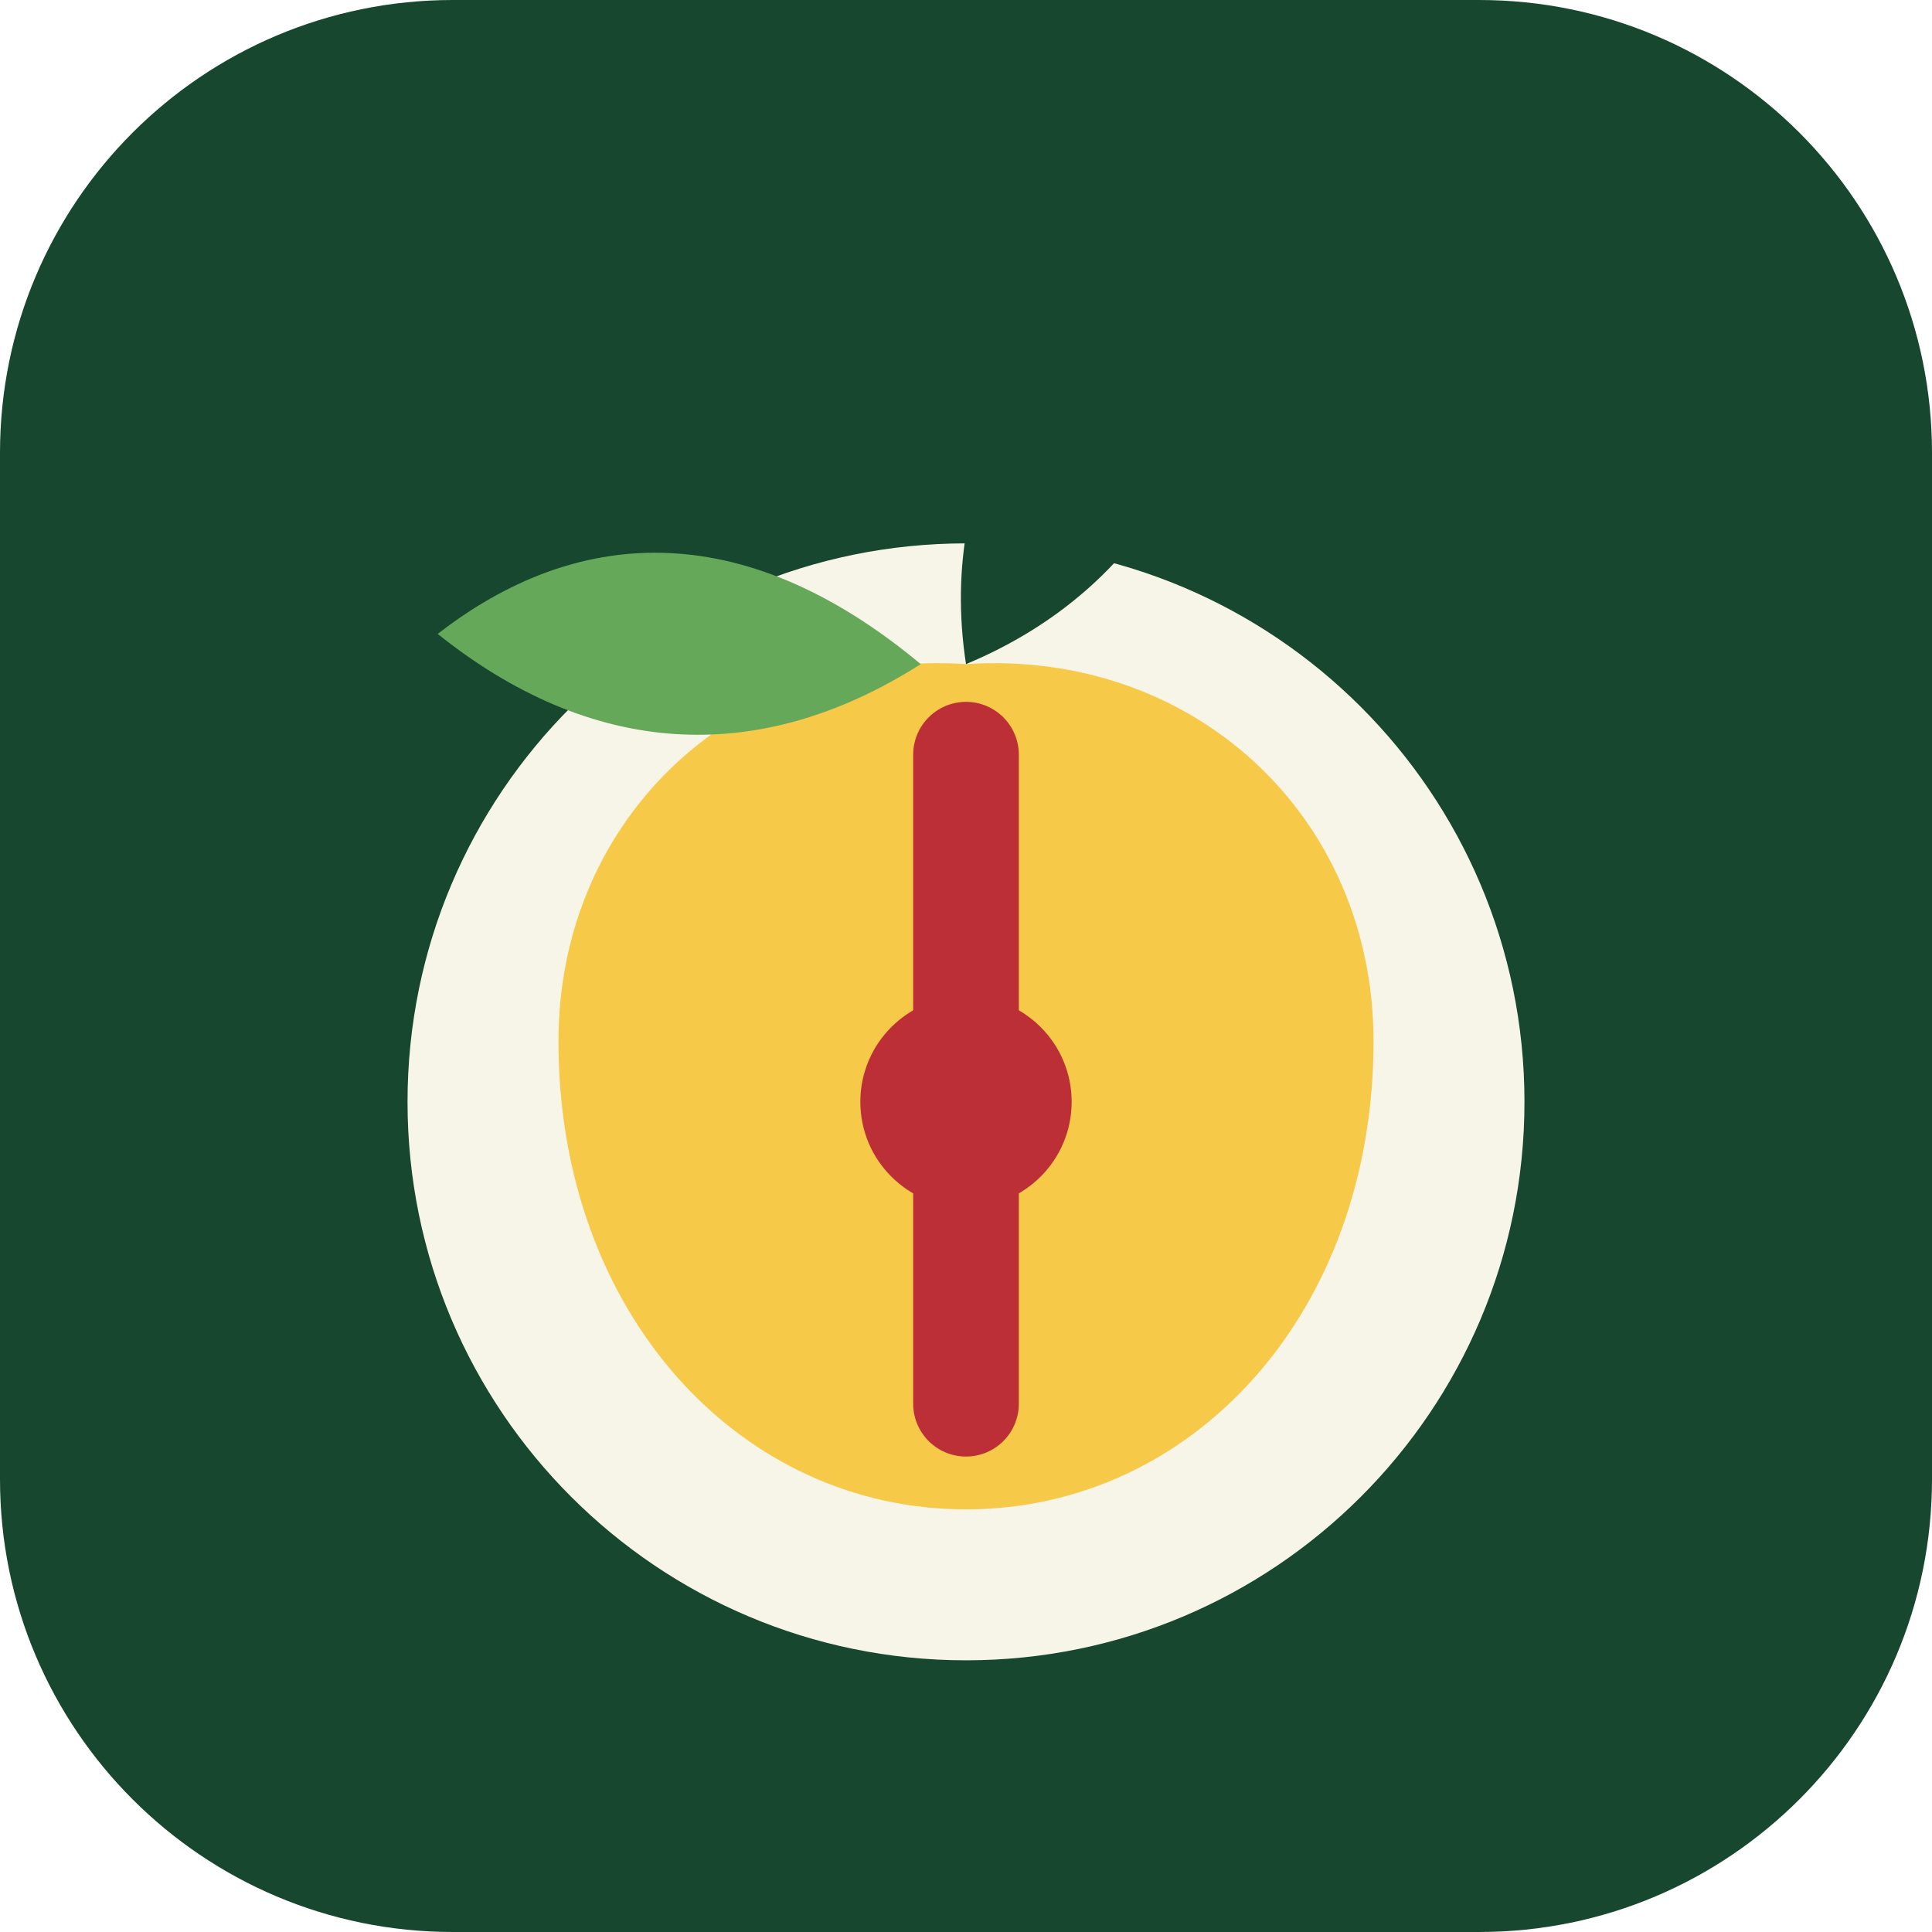
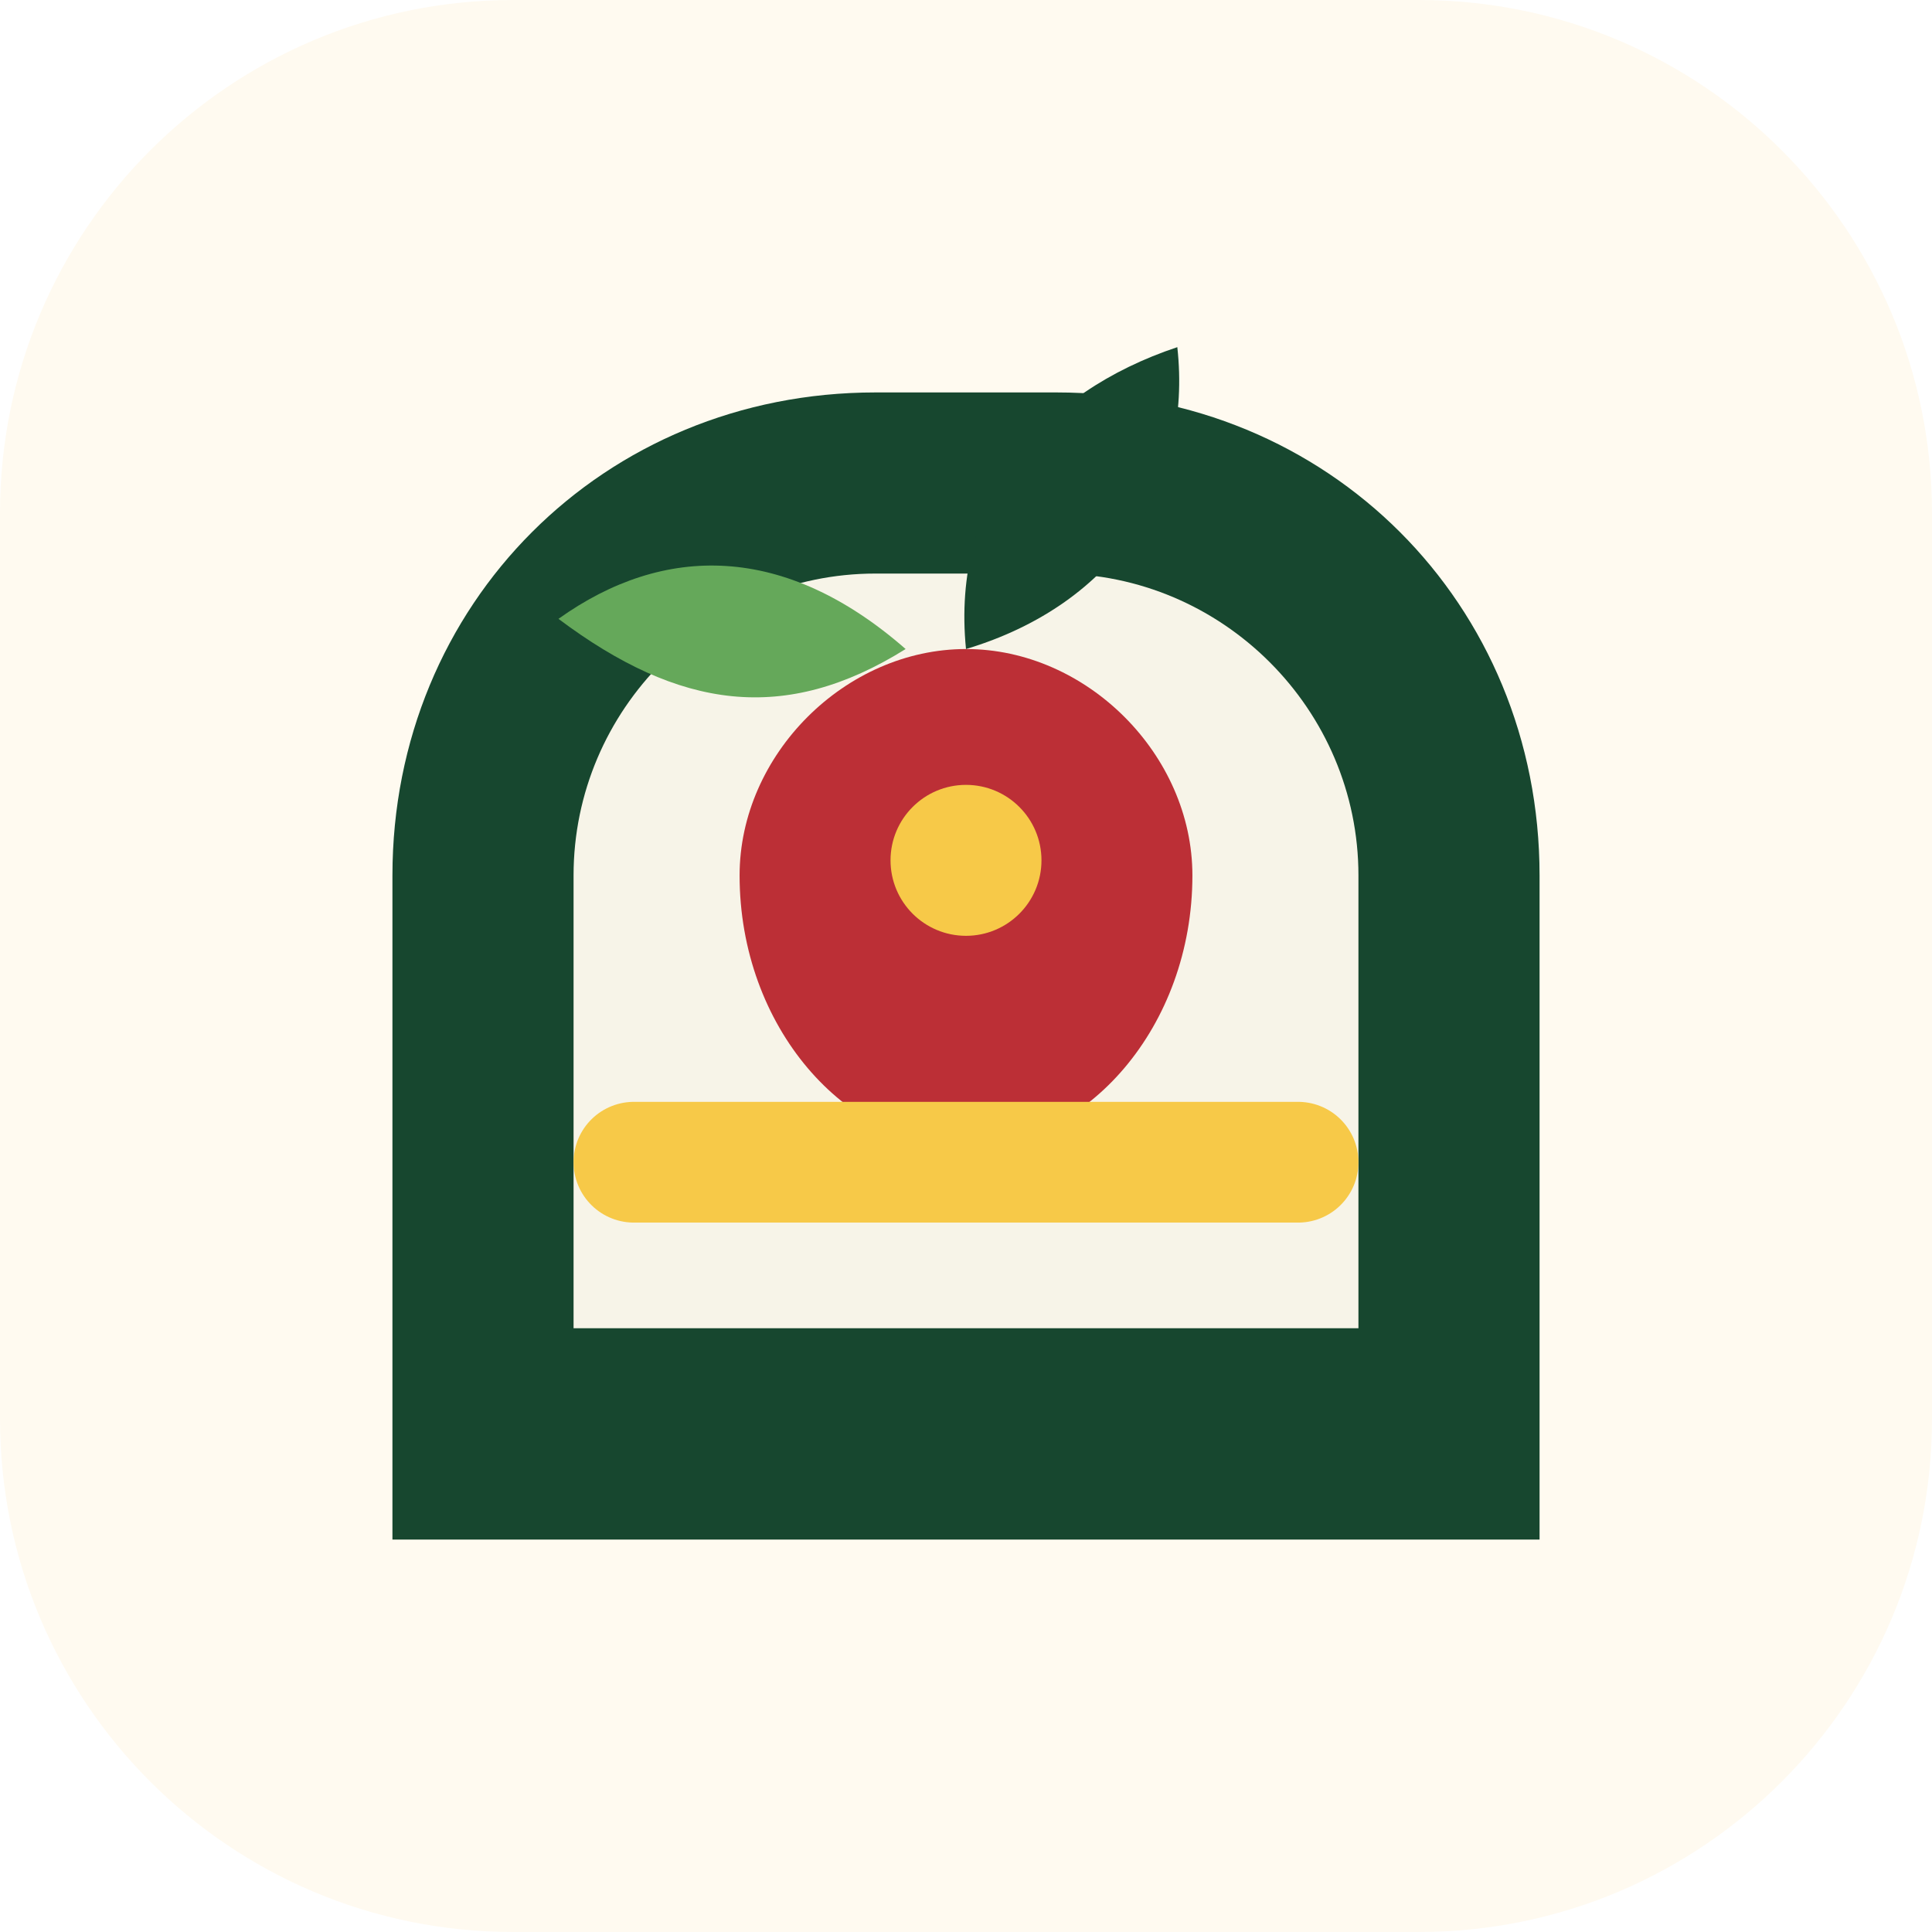
<svg xmlns="http://www.w3.org/2000/svg" viewBox="0 0 128 128">
-   <rect width="128" height="128" rx="30" fill="#17472f" />
-   <circle cx="64" cy="73" r="37" fill="#f7f4e8" />
-   <path d="M64 44c-15-1-27 10-27 25 0 18 12 31 27 31s27-13 27-31c0-15-12-26-27-25Z" fill="#f7c948" />
-   <path d="M64 44c-2-13 5-24 17-29 1 13-5 24-17 29Z" fill="#17472f" />
-   <path d="M61 44C49 34 38 35 29 42c10 8 21 9 32 2Z" fill="#65a85a" />
-   <path d="M64 50v43" fill="none" stroke="#bc2f36" stroke-width="7" stroke-linecap="round" />
-   <circle cx="64" cy="73" r="7" fill="#bc2f36" />
+   <rect width="128" height="128" rx="34" fill="#fffaf0" />
+   <path d="M26 58c0-18 14-32 32-32h12c18 0 32 14 32 32v44H26V58Z" fill="#17472f" />
+   <path d="M38 58c0-11 9-20 20-20h12c11 0 20 9 20 20v30H38V58Z" fill="#f7f4e8" />
+   <path d="M64 43c-8 0-15 7-15 15 0 10 7 18 15 18s15-8 15-18c0-8-7-15-15-15Z" fill="#bc2f36" />
+   <path d="M64 43c-1-10 5-17 14-20 1 9-4 17-14 20Z" fill="#17472f" />
+   <path d="M60 43c-8-7-16-7-23-2 8 6 15 7 23 2Z" fill="#65a85a" />
+   <path d="M42 77h44" stroke="#f7c948" stroke-width="8" stroke-linecap="round" />
+   <circle cx="64" cy="57" r="5" fill="#f7c948" />
</svg>
